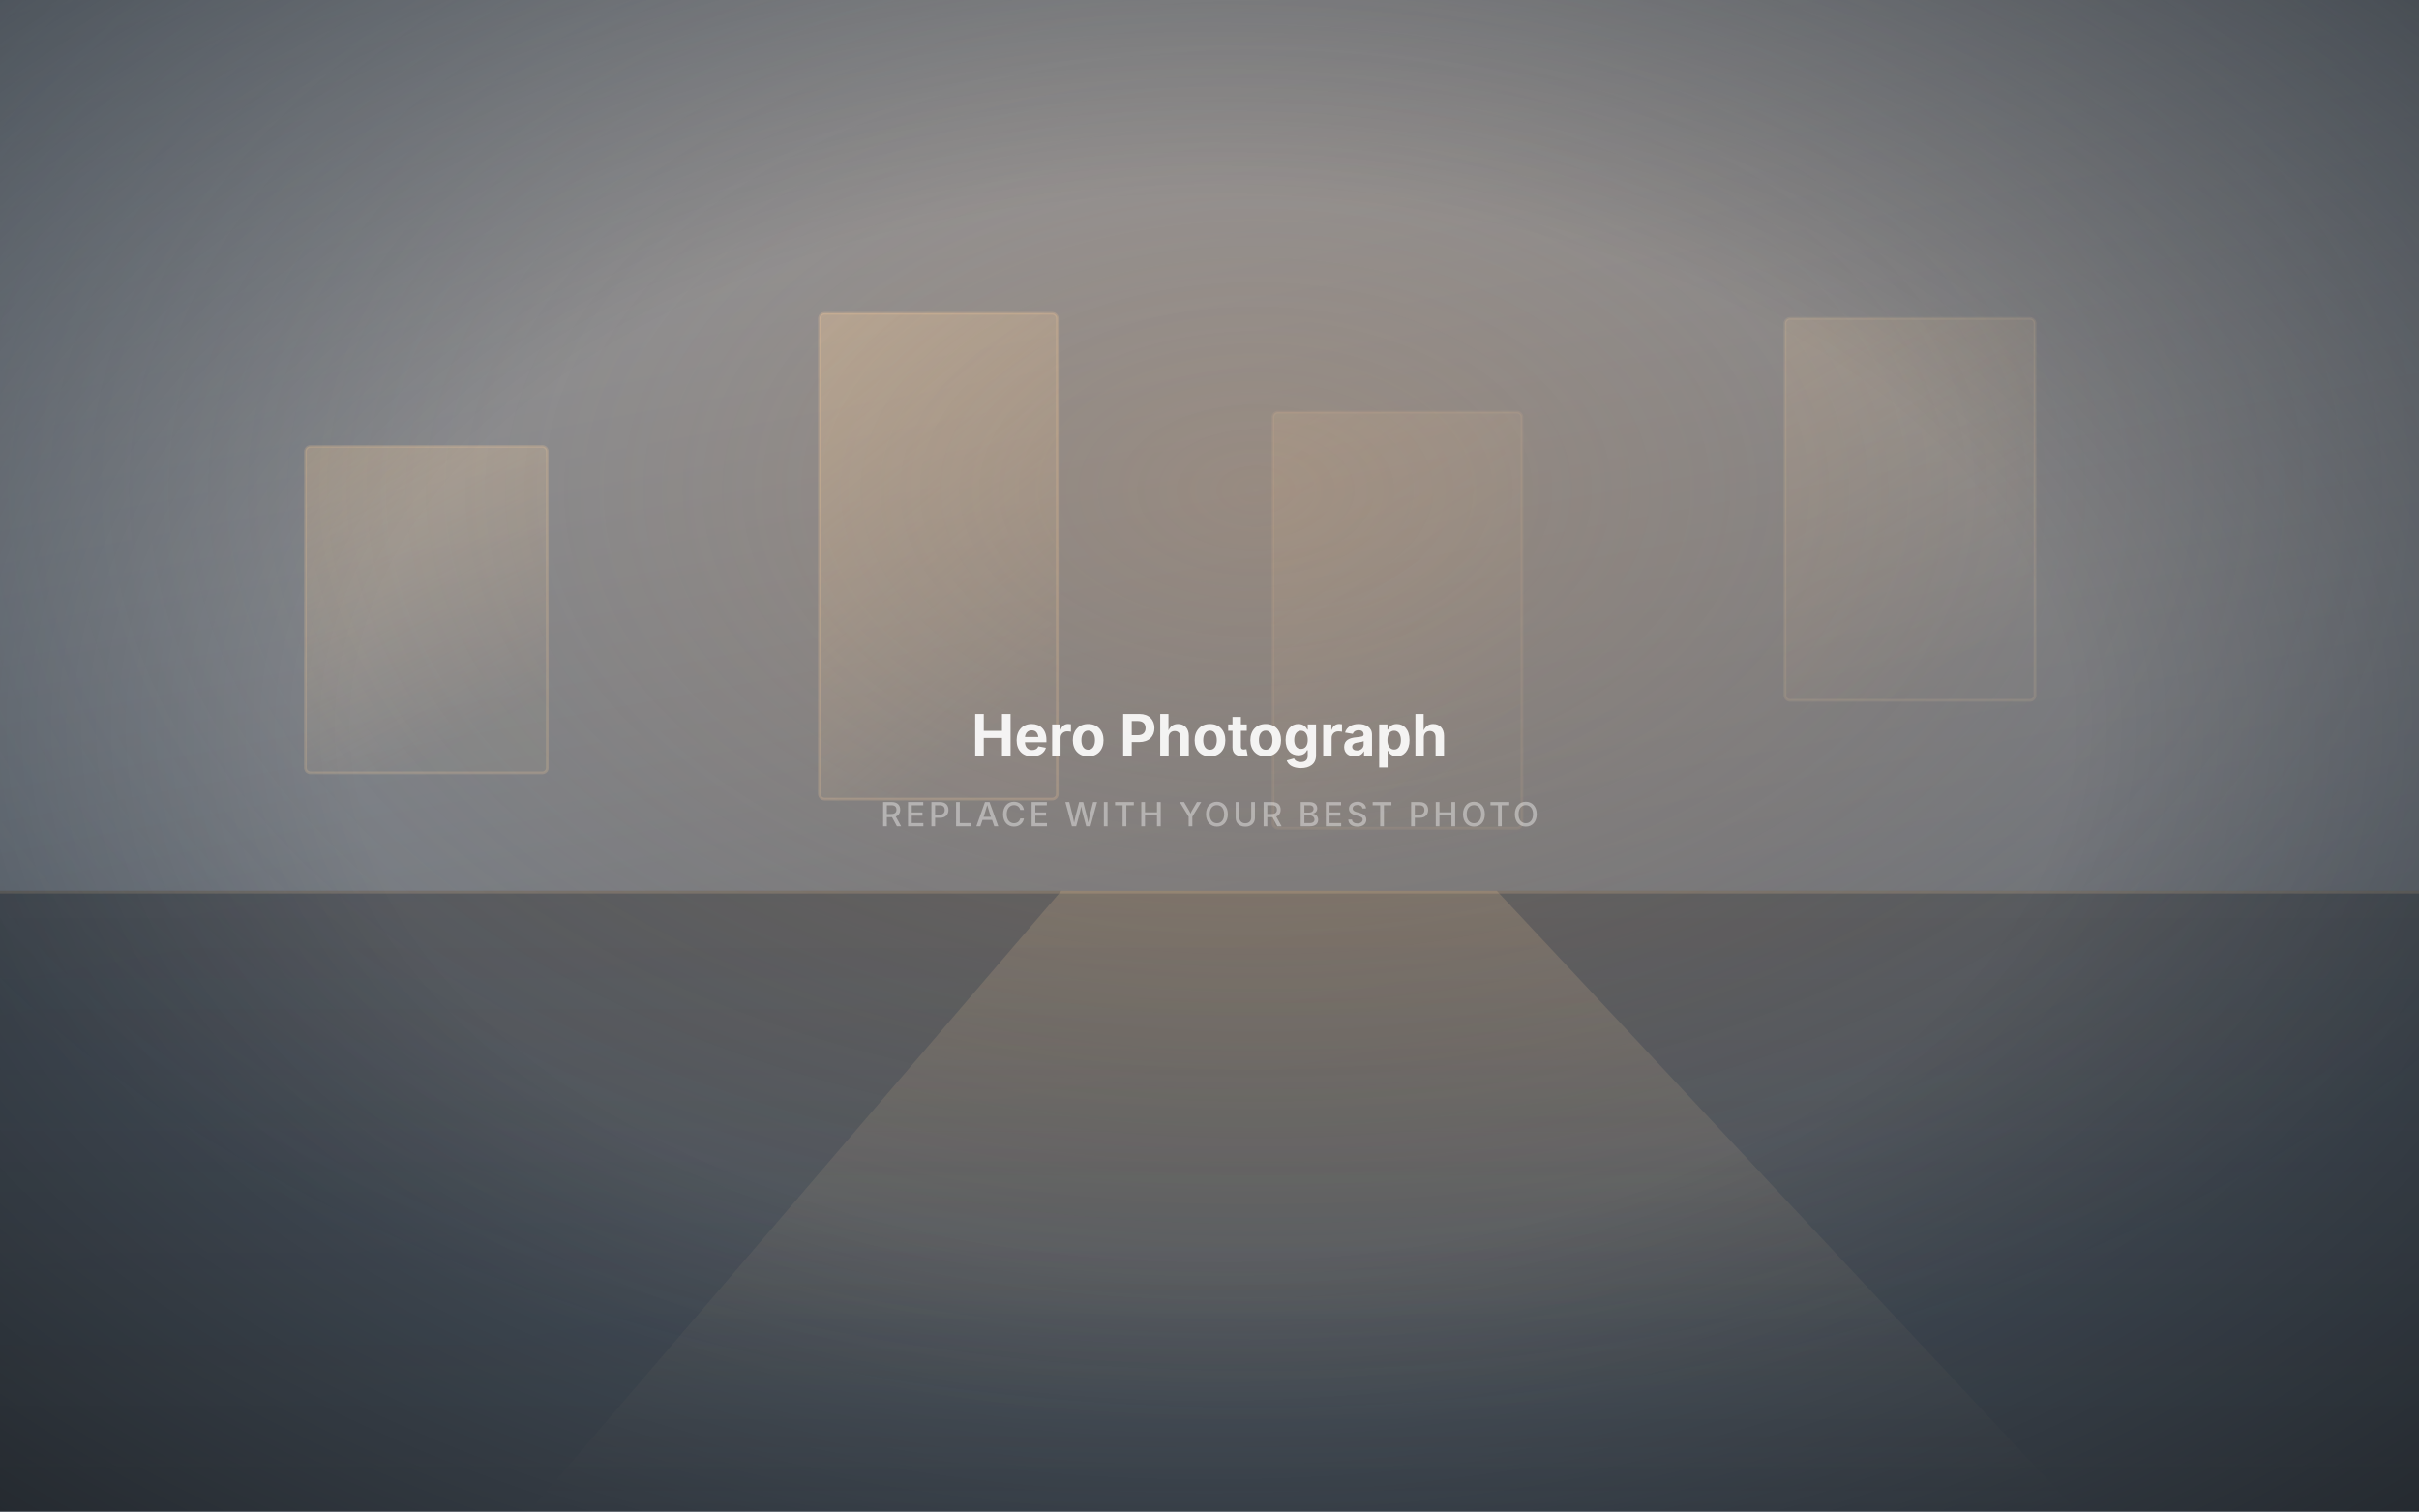
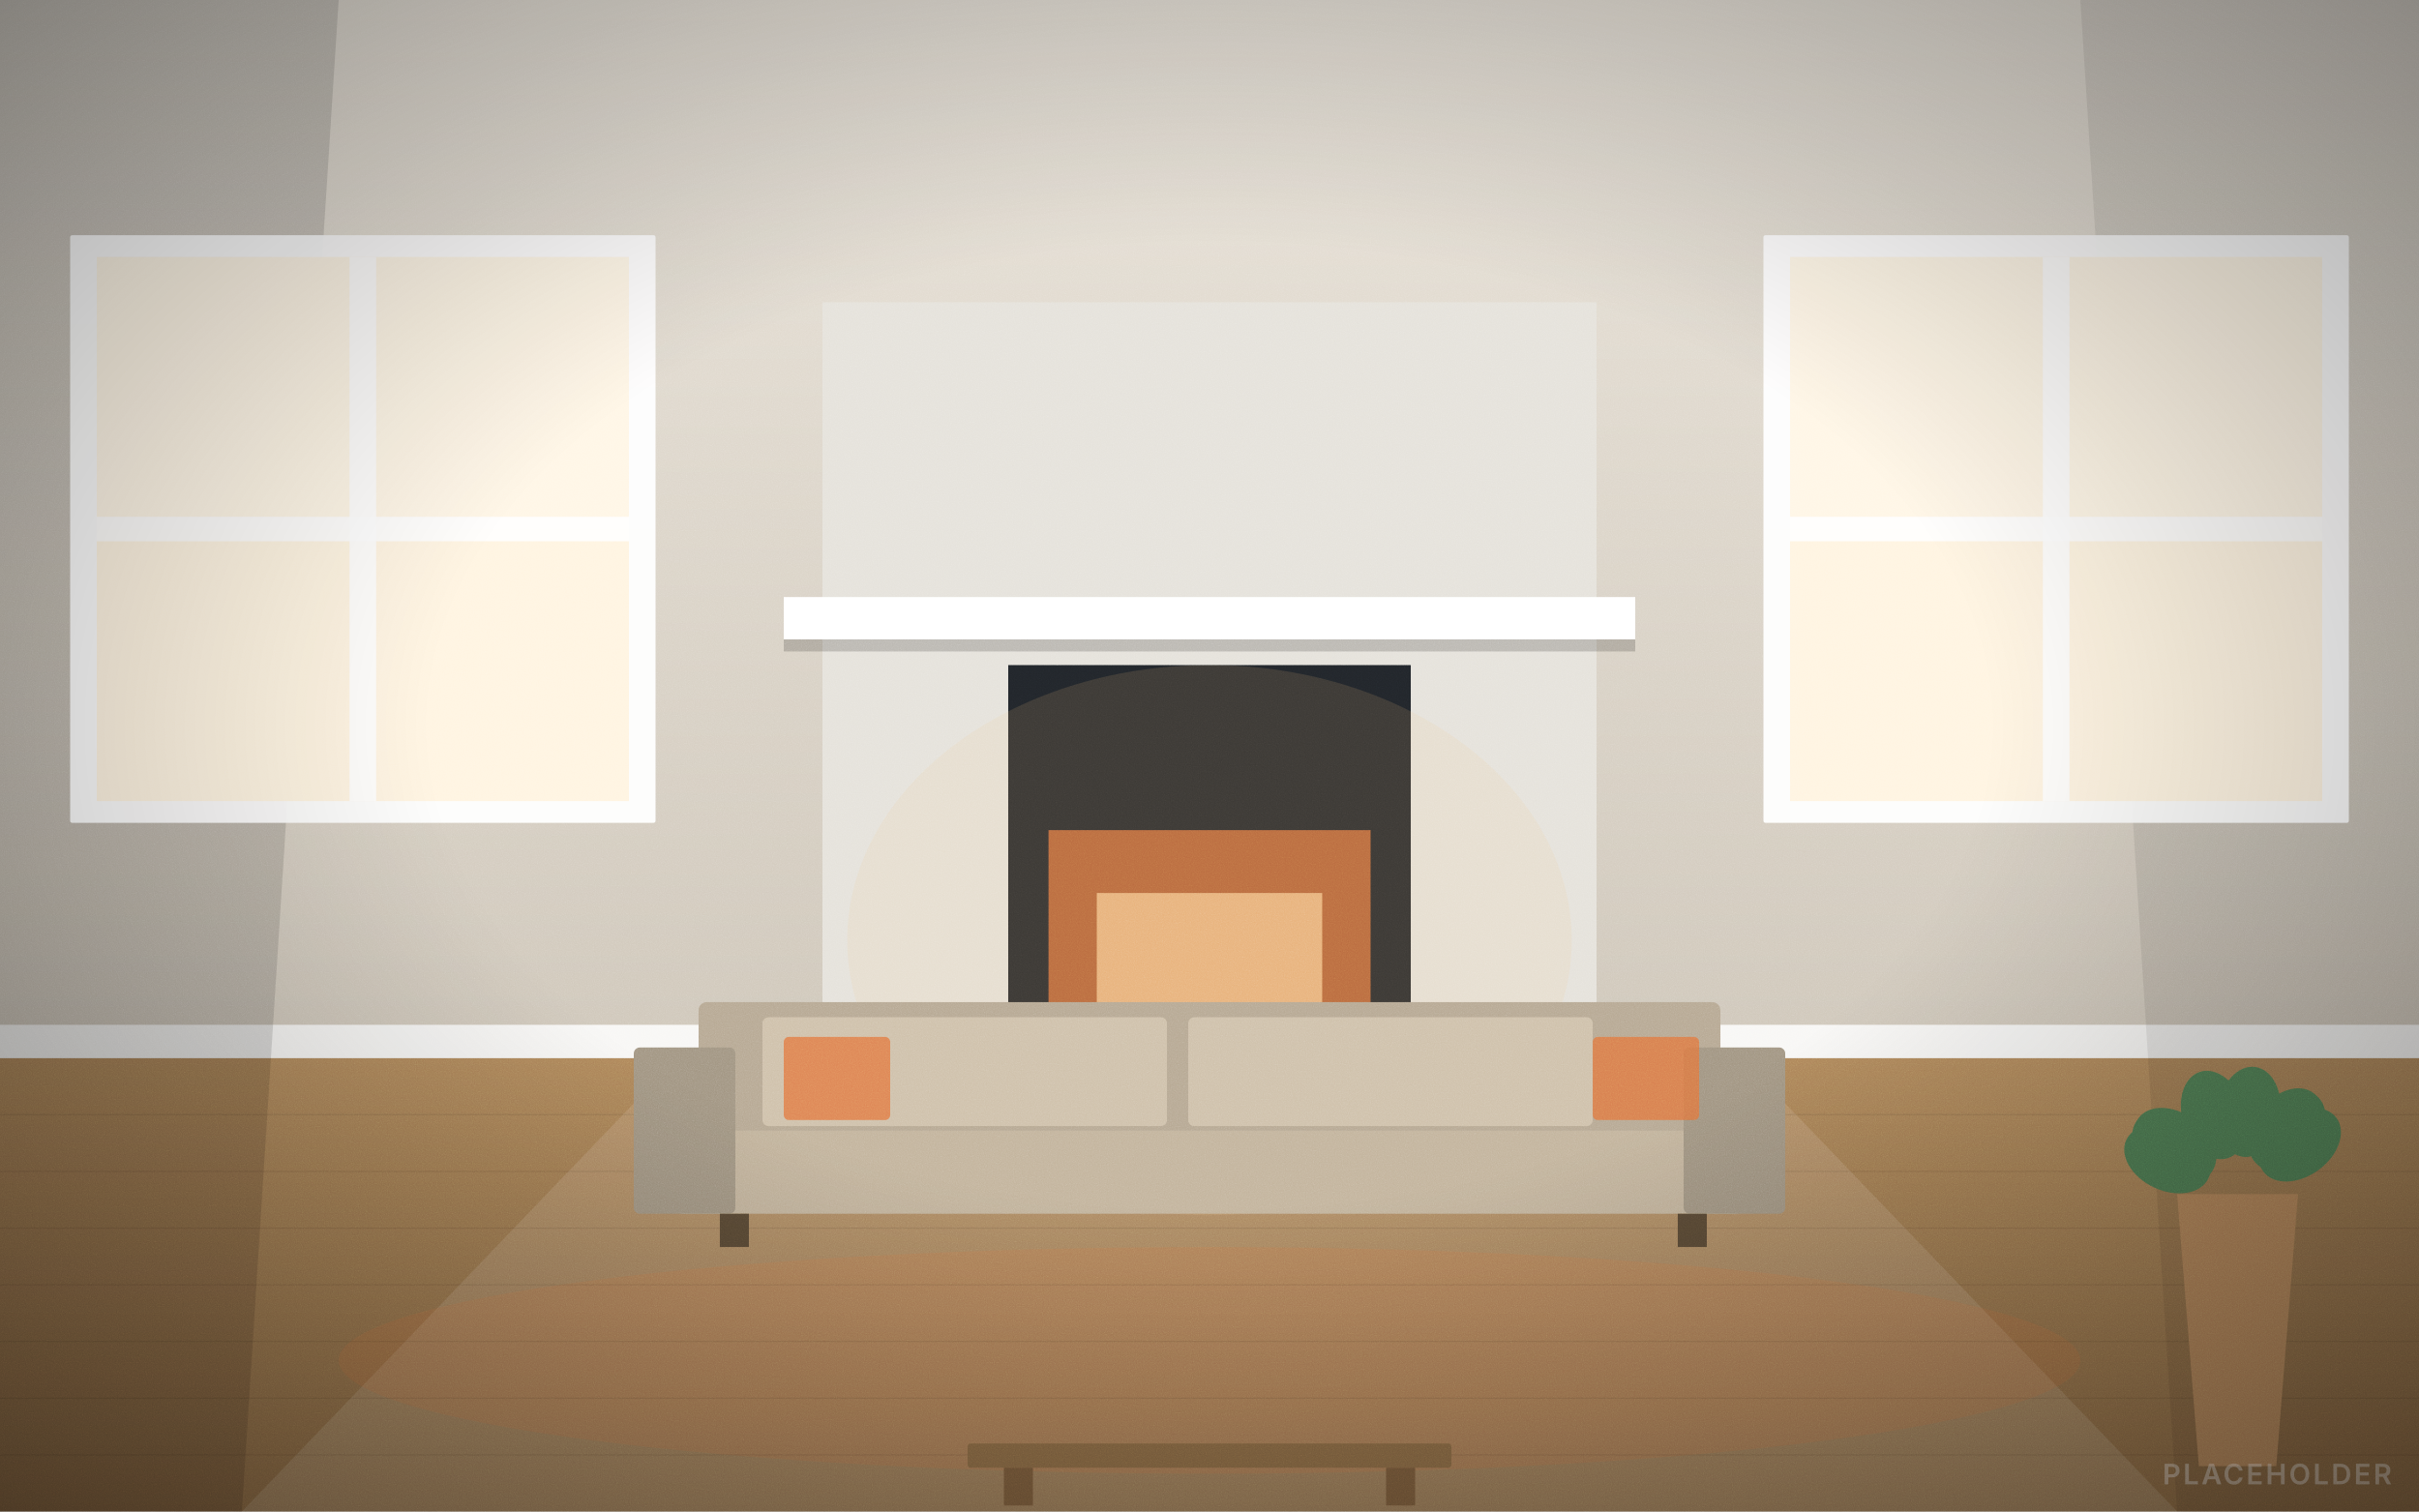
- <svg xmlns="http://www.w3.org/2000/svg" viewBox="0 0 2400 1500" width="2400" height="1500" role="img" aria-label="Hero Photograph — placeholder image">
+ <svg xmlns="http://www.w3.org/2000/svg" viewBox="0 0 2400 1500" width="2400" height="1500" role="img" aria-label="Finished living room — illustrated placeholder">
  <defs>
-     <linearGradient id="wall-hero-bg" x1="0" y1="0" x2="0.3" y2="1">
-       <stop offset="0" stop-color="#8A97A5" />
-       <stop offset="1" stop-color="#5A6470" />
+     <linearGradient id="walll6261" x1="0" y1="0" x2="0" y2="1">
+       <stop offset="0" stop-color="#E9E3D9" stop-opacity="1" />
+       <stop offset="1" stop-color="#CFC7BA" stop-opacity="1" />
    </linearGradient>
-     <linearGradient id="floor-hero-bg" x1="0" y1="0" x2="0" y2="1">
-       <stop offset="0" stop-color="#46505B" stop-opacity="0.92" />
-       <stop offset="1" stop-color="#46505B" />
+     <linearGradient id="flrl6261" x1="0" y1="0" x2="0" y2="1">
+       <stop offset="0" stop-color="#B0885C" stop-opacity="1" />
+       <stop offset="1" stop-color="#8A6944" stop-opacity="1" />
    </linearGradient>
-     <linearGradient id="pane-hero-bg" x1="0" y1="0" x2="0.4" y2="1">
-       <stop offset="0" stop-color="#FFD9A8" stop-opacity="0.85" />
-       <stop offset="1" stop-color="#FFD9A8" stop-opacity="0.12" />
-     </linearGradient>
-     <linearGradient id="shaft-hero-bg" x1="0" y1="0" x2="0" y2="1">
-       <stop offset="0" stop-color="#FFD9A8" stop-opacity="0.34" />
-       <stop offset="1" stop-color="#FFD9A8" stop-opacity="0" />
-     </linearGradient>
-     <radialGradient id="lamp-hero-bg" cx="0.519" cy="0.324" r="0.62">
-       <stop offset="0" stop-color="#E8A263" stop-opacity="0.30" />
-       <stop offset="1" stop-color="#E8A263" stop-opacity="0" />
-     </radialGradient>
-     <radialGradient id="vig-hero-bg" cx="0.5" cy="0.48" r="0.78">
-       <stop offset="0.45" stop-color="#000000" stop-opacity="0" />
-       <stop offset="1" stop-color="#000000" stop-opacity="0.55" />
+     <filter id="grl6261" x="0" y="0" width="100%" height="100%">
+       <feTurbulence type="fractalNoise" baseFrequency="0.9" numOctaves="3" seed="7" result="n" />
+       <feColorMatrix in="n" type="saturate" values="0" />
+       <feComponentTransfer>
+         <feFuncA type="linear" slope="0.5" />
+       </feComponentTransfer>
+     </filter>
+     <radialGradient id="vgl6261" cx="0.5" cy="0.48" r="0.76">
+       <stop offset="0.42" stop-color="#000" stop-opacity="0" />
+       <stop offset="1" stop-color="#000" stop-opacity="0.42" />
    </radialGradient>
  </defs>
-   <rect width="2400" height="1500" fill="url(#wall-hero-bg)" />
-   <rect x="303" y="443" width="240" height="324" rx="5" fill="url(#pane-hero-bg)" fill-opacity="0.37" />
-   <rect x="303" y="443" width="240" height="324" rx="5" fill="none" stroke="#FFD9A8" stroke-opacity="0.20" stroke-width="2.7" />
-   <rect x="813" y="311" width="236" height="482" rx="5" fill="url(#pane-hero-bg)" fill-opacity="0.40" />
-   <rect x="813" y="311" width="236" height="482" rx="5" fill="none" stroke="#FFD9A8" stroke-opacity="0.22" stroke-width="2.7" />
-   <rect x="1263" y="409" width="247" height="413" rx="5" fill="url(#pane-hero-bg)" fill-opacity="0.16" />
-   <rect x="1263" y="409" width="247" height="413" rx="5" fill="none" stroke="#FFD9A8" stroke-opacity="0.09" stroke-width="2.7" />
-   <rect x="1771" y="316" width="248" height="379" rx="5" fill="url(#pane-hero-bg)" fill-opacity="0.21" />
-   <rect x="1771" y="316" width="248" height="379" rx="5" fill="none" stroke="#FFD9A8" stroke-opacity="0.12" stroke-width="2.7" />
-   <rect y="884" width="2400" height="616" fill="url(#floor-hero-bg)" />
-   <rect y="884" width="2400" height="2.7" fill="#FFD9A8" fill-opacity="0.18" />
-   <path d="M1053 884 L1485 884 L2061 1500 L525 1500 Z" fill="url(#shaft-hero-bg)" fill-opacity="0.5" />
-   <rect width="2400" height="1500" fill="url(#lamp-hero-bg)" />
-   <rect width="2400" height="1500" fill="url(#vig-hero-bg)" />
-   <text x="1200" y="750" text-anchor="middle" font-family="Inter, Helvetica, Arial, sans-serif" font-size="57" font-weight="650" fill="#FFFFFF" fill-opacity="0.90">Hero Photograph</text>
-   <text x="1200" y="820" text-anchor="middle" font-family="Inter, Helvetica, Arial, sans-serif" font-size="33" font-weight="500" letter-spacing="3.3" fill="#FFFFFF" fill-opacity="0.40">REPLACE WITH YOUR BEST PHOTO</text>
+   <rect x="0.0" y="0.0" width="2400.0" height="1050.0" fill="url(#walll6261)" />
+   <rect x="0.0" y="1050.0" width="2400.0" height="450.0" fill="url(#flrl6261)" />
+   <rect x="0.0" y="1017.0" width="2400.0" height="33.0" fill="#FFFFFF" fill-opacity="0.850" />
+   <polygon points="0.0,0.0 336.0,0.0 240.0,1500.0 0.0,1500.0" fill="#000" fill-opacity="0.130" />
+   <polygon points="2400.0,0.0 2064.0,0.0 2160.0,1500.0 2400.0,1500.0" fill="#000" fill-opacity="0.080" />
+   <polygon points="672.0,1050.0 1728.0,1050.0 2160.0,1500.0 240.0,1500.0" fill="#FFF3DF" fill-opacity="0.130" />
+   <rect x="816.0" y="300.0" width="768.0" height="750.0" fill="#f0ede6" />
+   <rect x="816.0" y="300.0" width="768.0" height="750.0" fill="#000" fill-opacity="0.050" />
+   <rect x="1000.3" y="660.0" width="399.4" height="390.0" fill="#22262B" />
+   <rect x="1040.3" y="823.8" width="319.5" height="202.8" fill="#E2743B" fill-opacity="0.750" />
+   <rect x="1088.2" y="886.2" width="223.6" height="140.4" fill="#F0C089" fill-opacity="0.850" />
+   <ellipse cx="1200.0" cy="933.0" rx="359.4" ry="273.0" fill="#F0C089" fill-opacity="0.13" />
+   <rect x="777.6" y="592.5" width="844.8" height="42.0" fill="#FFFFFF" />
+   <rect x="777.6" y="634.5" width="844.8" height="12.0" fill="#000" fill-opacity="0.180" />
+   <rect x="69.6" y="233.4" width="580.8" height="583.2" fill="#FFFFFF" fill-opacity="0.950" rx="2.0" />
+   <rect x="96.0" y="255.0" width="528.0" height="540.0" fill="#FFF3DF" fill-opacity="0.920" />
+   <rect x="96.0" y="255.0" width="528.0" height="270.0" fill="#FFFFFF" fill-opacity="0.180" />
+   <line x1="360.0" y1="255.0" x2="360.0" y2="795.0" stroke="#FFFFFF" stroke-width="26.40" stroke-opacity="0.900" stroke-linecap="butt" />
+   <line x1="96.0" y1="525.0" x2="624.0" y2="525.0" stroke="#FFFFFF" stroke-width="24.30" stroke-opacity="0.900" stroke-linecap="butt" />
+   <rect x="1749.6" y="233.4" width="580.8" height="583.2" fill="#FFFFFF" fill-opacity="0.950" rx="2.0" />
+   <rect x="1776.0" y="255.0" width="528.0" height="540.0" fill="#FFF3DF" fill-opacity="0.920" />
+   <rect x="1776.0" y="255.0" width="528.0" height="270.0" fill="#FFFFFF" fill-opacity="0.180" />
+   <line x1="2040.0" y1="255.0" x2="2040.0" y2="795.0" stroke="#FFFFFF" stroke-width="26.40" stroke-opacity="0.900" stroke-linecap="butt" />
+   <line x1="1776.0" y1="525.0" x2="2304.0" y2="525.0" stroke="#FFFFFF" stroke-width="24.30" stroke-opacity="0.900" stroke-linecap="butt" />
+   <ellipse cx="1200.0" cy="1350.0" rx="864.0" ry="112.5" fill="#E2743B" fill-opacity="0.16" />
+   <line x1="0.0" y1="1106.2" x2="2400.0" y2="1106.2" stroke="#000" stroke-width="1.20" stroke-opacity="0.080" stroke-linecap="butt" />
+   <line x1="0.0" y1="1162.5" x2="2400.0" y2="1162.5" stroke="#000" stroke-width="1.20" stroke-opacity="0.080" stroke-linecap="butt" />
+   <line x1="0.0" y1="1218.8" x2="2400.0" y2="1218.8" stroke="#000" stroke-width="1.20" stroke-opacity="0.080" stroke-linecap="butt" />
+   <line x1="0.0" y1="1275.0" x2="2400.0" y2="1275.0" stroke="#000" stroke-width="1.20" stroke-opacity="0.080" stroke-linecap="butt" />
+   <line x1="0.0" y1="1331.2" x2="2400.0" y2="1331.2" stroke="#000" stroke-width="1.20" stroke-opacity="0.080" stroke-linecap="butt" />
+   <line x1="0.0" y1="1387.5" x2="2400.0" y2="1387.5" stroke="#000" stroke-width="1.20" stroke-opacity="0.080" stroke-linecap="butt" />
+   <line x1="0.0" y1="1443.8" x2="2400.0" y2="1443.8" stroke="#000" stroke-width="1.20" stroke-opacity="0.080" stroke-linecap="butt" />
+   <line x1="0.0" y1="1500.0" x2="2400.0" y2="1500.0" stroke="#000" stroke-width="1.20" stroke-opacity="0.080" stroke-linecap="butt" />
+   <rect x="693.1" y="994.5" width="1013.8" height="142.5" fill="#b7a994" rx="8.0" />
+   <rect x="756.5" y="1009.5" width="401.3" height="108.0" fill="#cfc1ab" rx="6.0" />
+   <rect x="1178.9" y="1009.5" width="401.3" height="108.0" fill="#cfc1ab" rx="6.0" />
+   <rect x="672.0" y="1122.0" width="1056.0" height="82.5" fill="#c3b49d" rx="5.0" />
+   <rect x="628.8" y="1039.5" width="100.8" height="165.0" fill="#a29683" rx="6.0" />
+   <rect x="1670.4" y="1039.5" width="100.8" height="165.0" fill="#a29683" rx="6.0" />
+   <rect x="714.2" y="1204.5" width="28.8" height="33.0" fill="#5A4A36" />
+   <rect x="1664.6" y="1204.5" width="28.8" height="33.0" fill="#5A4A36" />
+   <rect x="777.6" y="1029.0" width="105.6" height="82.5" fill="#E2743B" fill-opacity="0.750" rx="5.0" />
+   <rect x="1580.2" y="1029.0" width="105.6" height="82.5" fill="#E2743B" fill-opacity="0.750" rx="5.0" />
+   <rect x="960.0" y="1432.5" width="480.0" height="24.0" fill="#8A6A45" rx="3.0" />
+   <rect x="996.0" y="1456.5" width="28.8" height="37.5" fill="#7A5C3C" />
+   <rect x="1375.2" y="1456.5" width="28.8" height="37.5" fill="#7A5C3C" />
+   <polygon points="2160.0,1185.0 2280.0,1185.0 2258.4,1455.0 2181.6,1455.0" fill="#B08258" />
+   <ellipse cx="2156.7" cy="1138.3" rx="31.2" ry="45.0" fill="#4E7A52" transform="rotate(-56 2156.7 1138.3)" />
+   <ellipse cx="2231.3" cy="1103.4" rx="31.2" ry="45.0" fill="#4E7A52" transform="rotate(8 2231.3 1103.4)" />
+   <ellipse cx="2267.7" cy="1120.3" rx="31.2" ry="45.0" fill="#4E7A52" transform="rotate(38 2267.7 1120.3)" />
+   <ellipse cx="2281.8" cy="1136.0" rx="31.2" ry="45.0" fill="#4E7A52" transform="rotate(54 2281.8 1136.0)" />
+   <ellipse cx="2158.2" cy="1136.0" rx="31.2" ry="45.0" fill="#4E7A52" transform="rotate(-54 2158.2 1136.0)" />
+   <ellipse cx="2150.4" cy="1150.2" rx="31.2" ry="45.0" fill="#4E7A52" transform="rotate(-65 2150.4 1150.2)" />
+   <ellipse cx="2196.5" cy="1106.5" rx="31.2" ry="45.0" fill="#4E7A52" transform="rotate(-18 2196.5 1106.5)" />
+   <ellipse cx="2269.8" cy="1122.2" rx="31.2" ry="45.0" fill="#4E7A52" transform="rotate(40 2269.8 1122.2)" />
+   <text x="2373" y="1473" text-anchor="end" font-family="Inter, Helvetica, Arial, sans-serif" font-size="28" font-weight="600" letter-spacing="2.3" fill="#FFFFFF" fill-opacity="0.34">PLACEHOLDER</text>
+   <rect width="2400" height="1500" filter="url(#grl6261)" opacity="0.5" style="mix-blend-mode:overlay" />
+   <rect width="2400" height="1500" fill="url(#vgl6261)" />
</svg>
